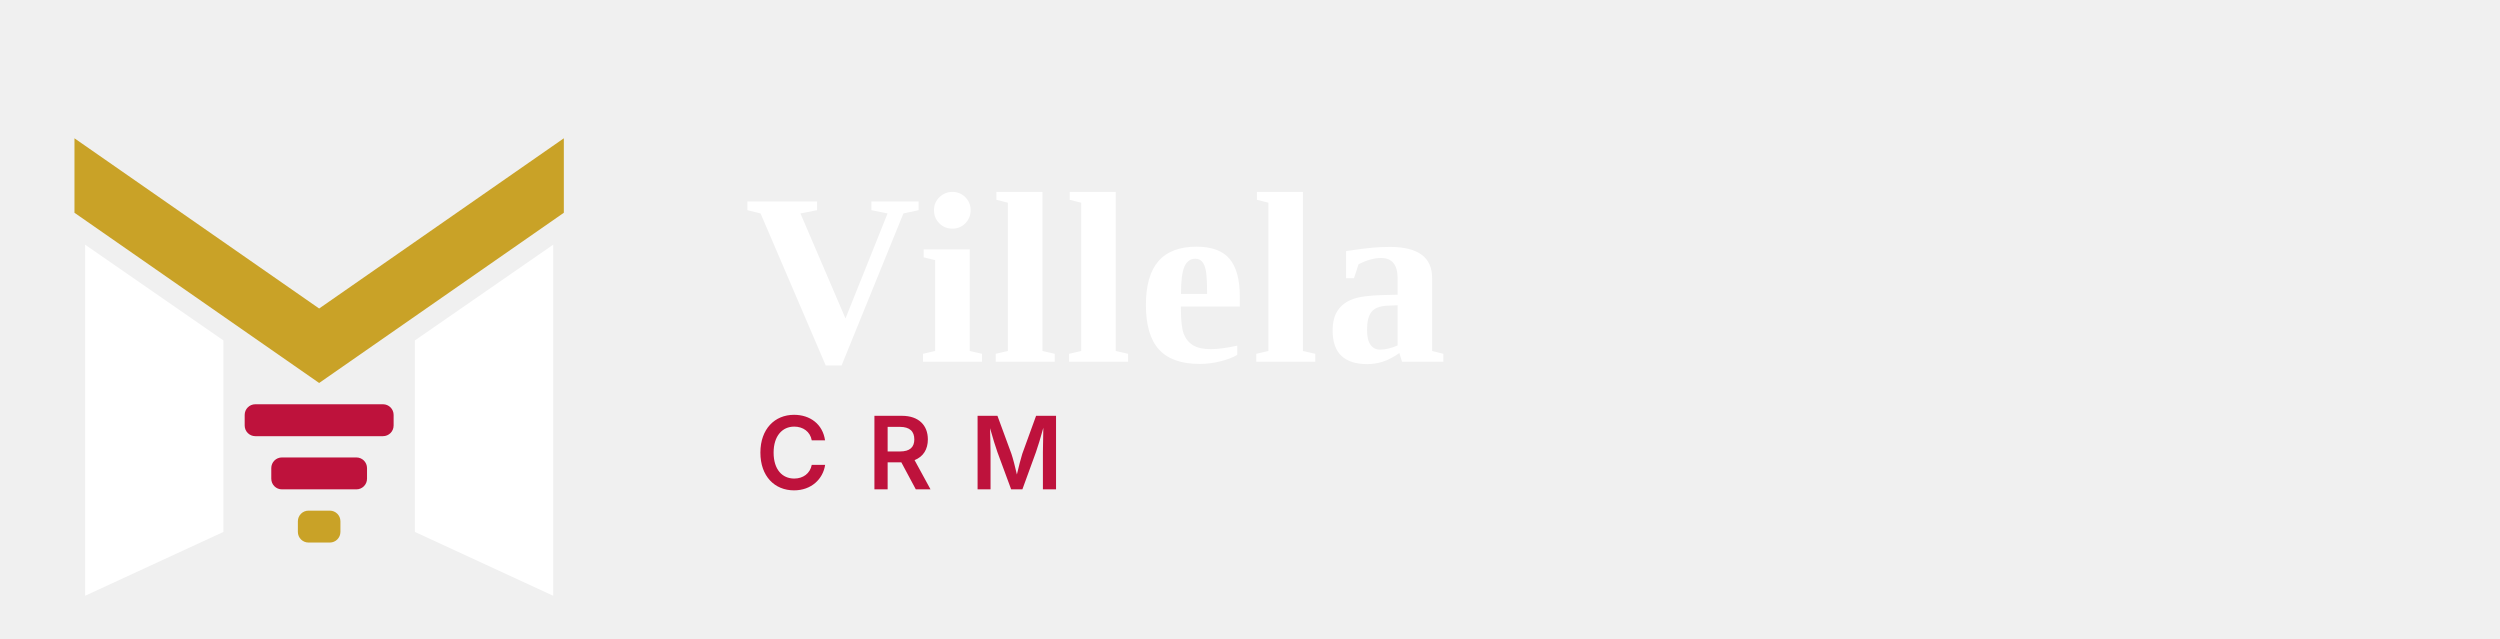
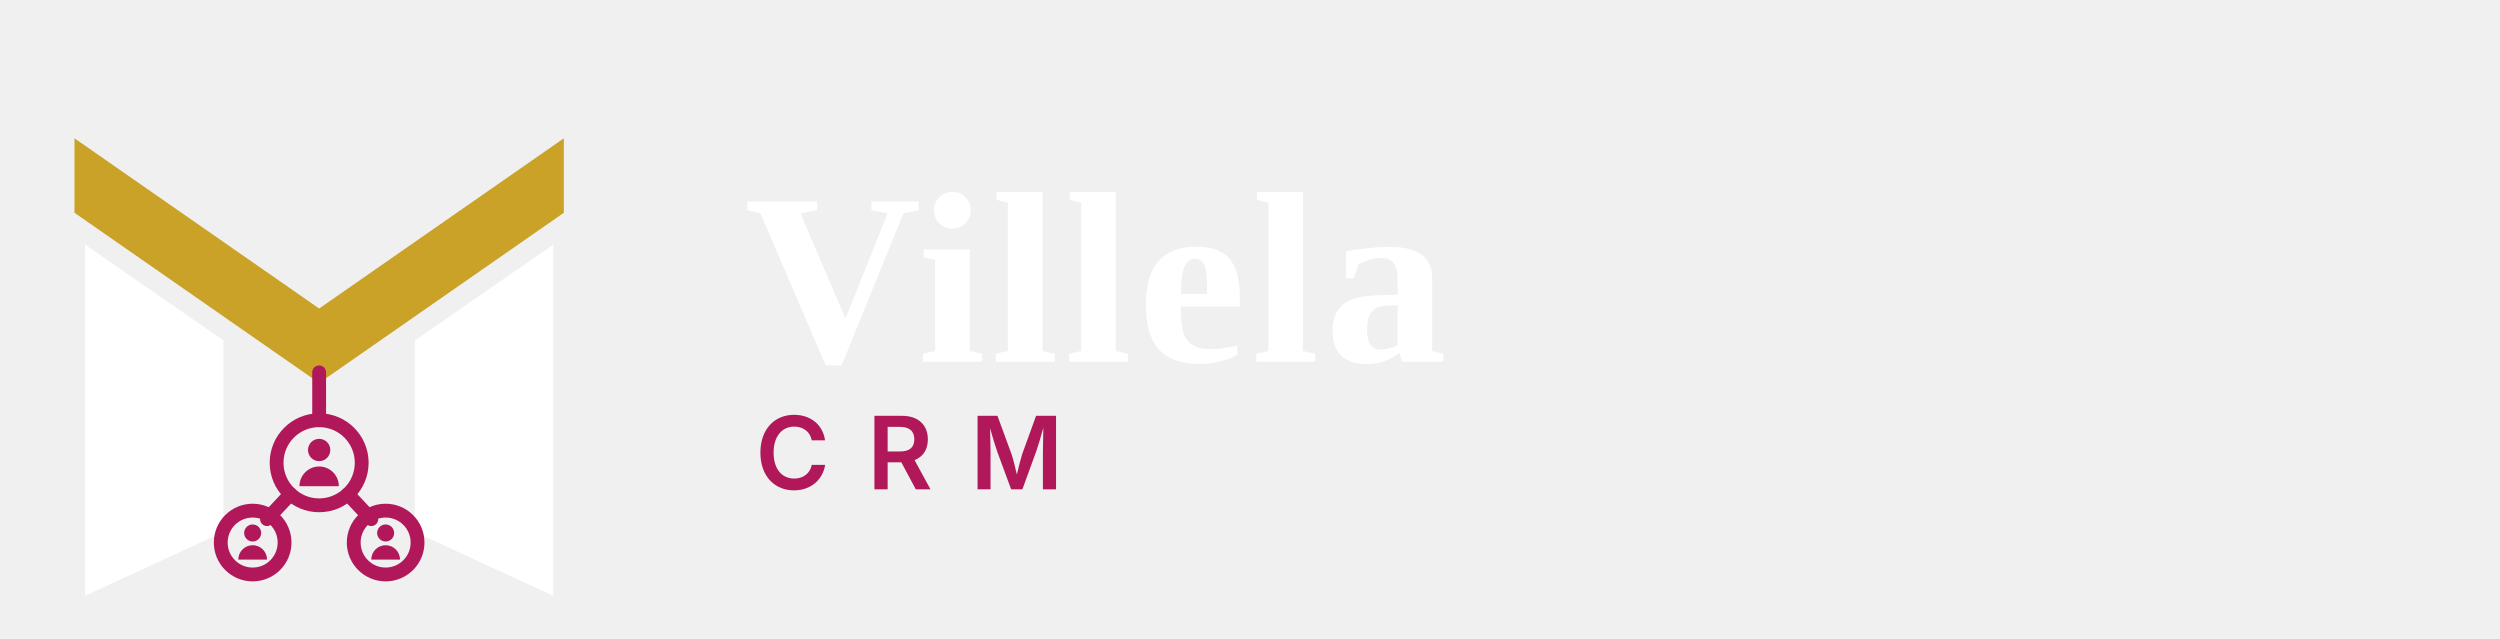
<svg xmlns="http://www.w3.org/2000/svg" viewBox="0 0 470 120" role="img">
  <g>
    <polygon points="14,26 60,58 106,26 106,40 60,72 14,40" fill="#C9A227" />
    <polygon points="16,46 42,64 42,100 16,112" fill="#FFFFFF" />
    <polygon points="104,46 78,64 78,100 104,112" fill="#FFFFFF" />
-     <rect x="46" y="76" width="28" height="6" rx="2" fill="#BE123C" />
-     <rect x="51" y="86" width="18" height="6" rx="2" fill="#BE123C" />
-     <rect x="56" y="96" width="8" height="6" rx="2" fill="#C9A227" />
+     <g stroke="#B0185A" stroke-width="2.6" fill="none" stroke-linecap="round">
+       <line x1="60" y1="70" x2="60" y2="79" />
+       <circle cx="60" cy="87" r="8" />
+       <line x1="54.6" y1="92.9" x2="50.2" y2="97.6" />
+       <line x1="65.4" y1="92.9" x2="69.8" y2="97.6" />
+       <circle cx="47.5" cy="102" r="6" />
+       <circle cx="72.5" cy="102" r="6" />
+     </g>
+     <g fill="#B0185A">
+       <circle cx="60" cy="84.6" r="2.1" />
+       <path d="M56.3 91.4 a3.7 3.7 0 0 1 7.4 0 z" />
+       <circle cx="47.5" cy="100.2" r="1.6" />
+       <path d="M44.8 105.2 a2.7 2.7 0 0 1 5.4 0 z" />
+       <circle cx="72.5" cy="100.2" r="1.6" />
+       <path d="M69.8 105.2 a2.7 2.7 0 0 1 5.4 0 z" />
+     </g>
  </g>
  <text x="140" y="68" font-family="Lora, Georgia, 'Times New Roman', serif" font-weight="600" font-size="46" letter-spacing="1" fill="#FFFFFF">Villela</text>
-   <text x="142" y="92" font-family="Inter, 'Segoe UI', Arial, sans-serif" font-weight="600" font-size="19" letter-spacing="7" fill="#BE123C">CRM</text>
+   <text x="142" y="92" font-family="Inter, 'Segoe UI', Arial, sans-serif" font-weight="600" font-size="19" letter-spacing="7" fill="#B0185A">CRM</text>
</svg>
